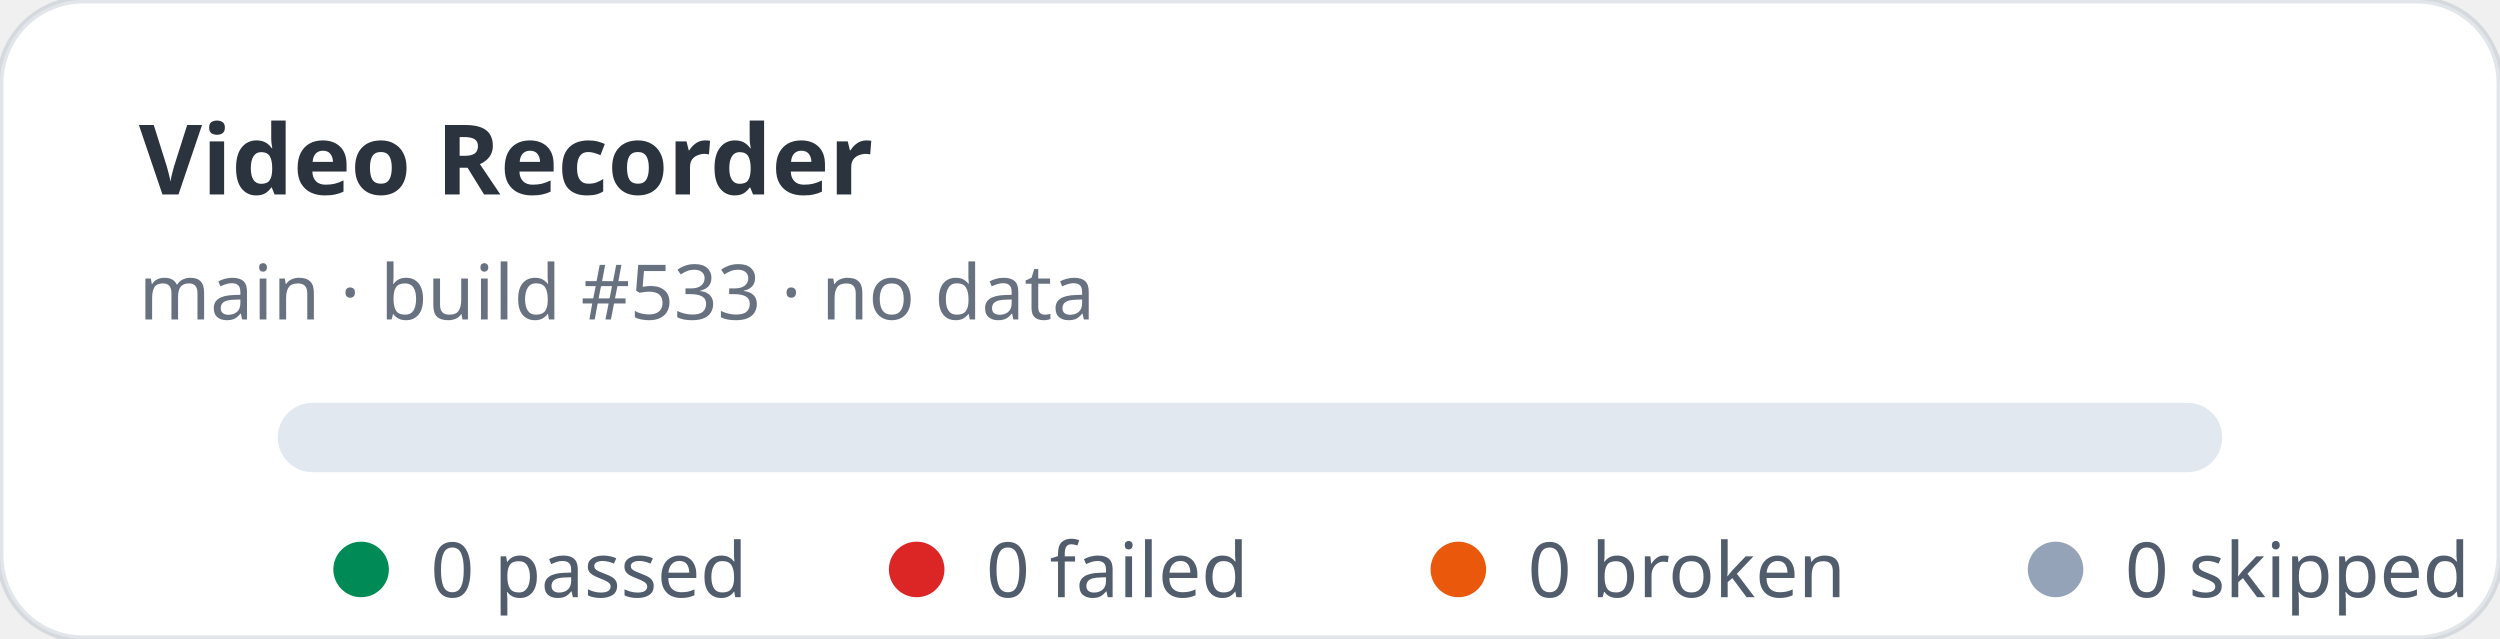
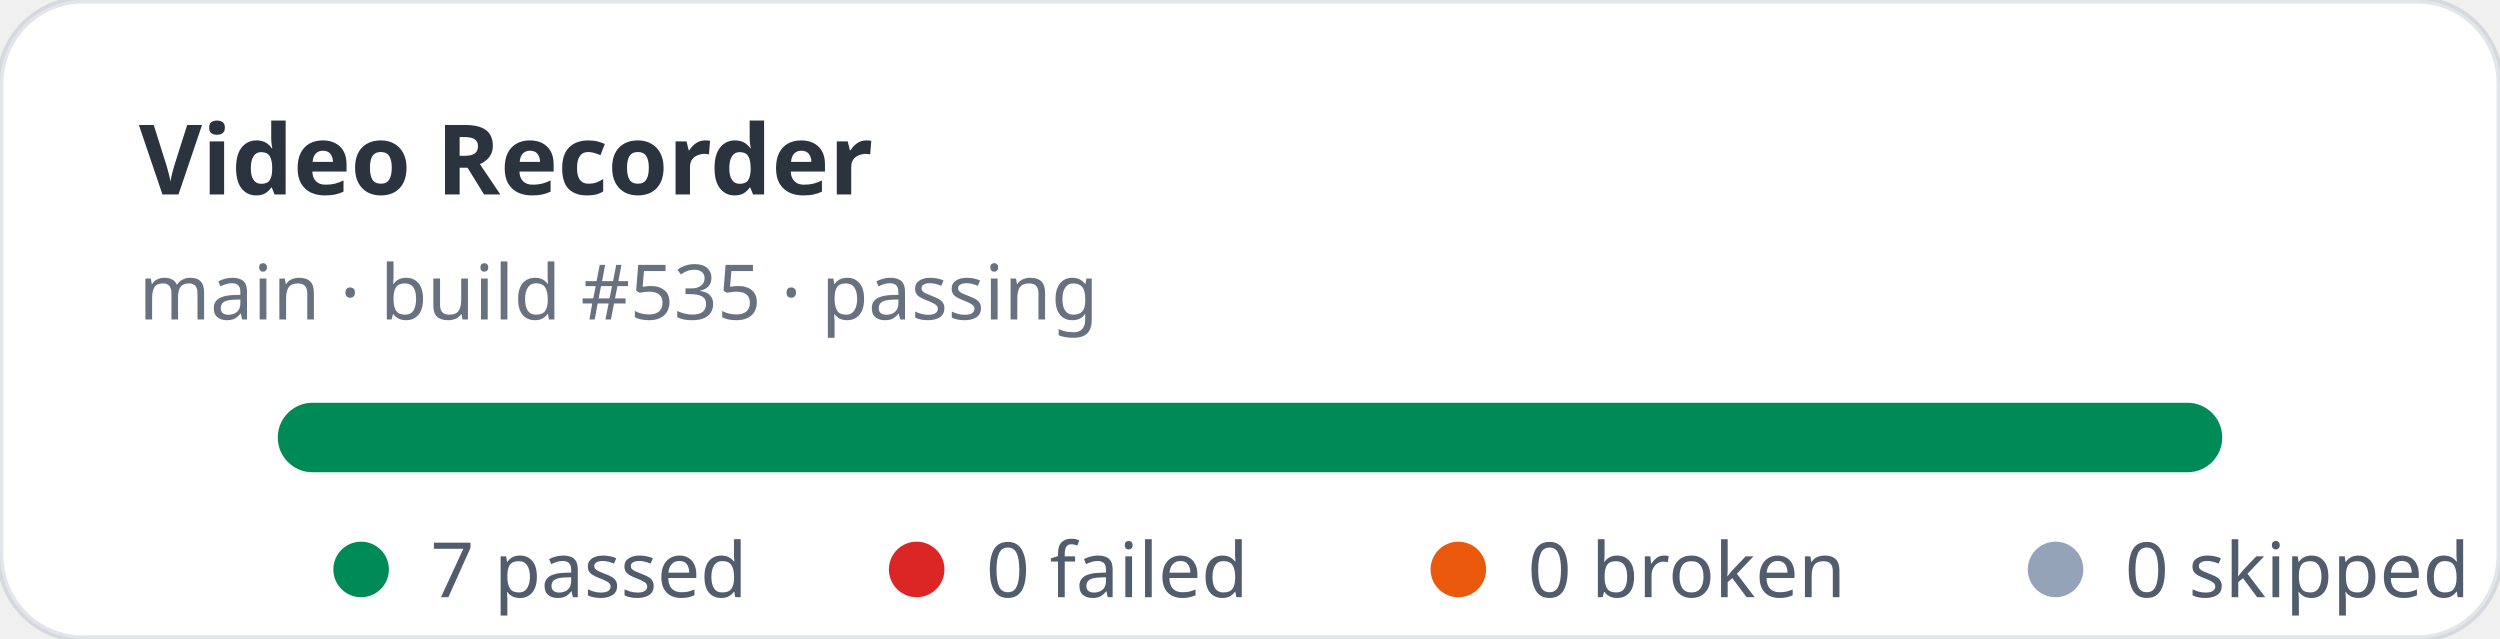
- <svg xmlns="http://www.w3.org/2000/svg" width="360" height="92" viewBox="0 0 360 92" role="img" aria-label="Video Recorder stats: 0 passed, 0 failed">
+ <svg xmlns="http://www.w3.org/2000/svg" width="360" height="92" viewBox="0 0 360 92" role="img" aria-label="Video Recorder stats: 7 passed, 0 failed">
  <rect width="360" height="92" rx="12" fill="#ffffff" stroke="rgba(11,48,86,0.12)" />
  <text x="20" y="28" fill="rgba(1,10,24,0.83)" font-family="ui-sans-serif,system-ui,sans-serif" font-size="14" font-weight="700">Video Recorder</text>
-   <text x="20" y="46" fill="rgba(2,19,44,0.6)" font-family="ui-sans-serif,system-ui,sans-serif" font-size="11">main · build #533 · no data</text>
+   <text x="20" y="46" fill="rgba(2,19,44,0.6)" font-family="ui-sans-serif,system-ui,sans-serif" font-size="11">main · build #535 · passing</text>
  <rect x="40" y="58" width="280" height="10" rx="5" fill="#e2e8f0" />
+   <rect x="40" y="58" width="280" height="10" rx="5" fill="#008a56" />
  <g font-family="ui-sans-serif,system-ui,sans-serif" font-size="11" fill="rgba(1,18,40,0.68)">
    <circle cx="52" cy="82" r="4" fill="#008a56" />
-     <text x="62" y="86">0 passed</text>
+     <text x="62" y="86">7 passed</text>
    <circle cx="132" cy="82" r="4" fill="#dc2626" />
    <text x="142" y="86">0 failed</text>
    <circle cx="210" cy="82" r="4" fill="#ea580c" />
    <text x="220" y="86">0 broken</text>
    <circle cx="296" cy="82" r="4" fill="#94a3b8" />
    <text x="306" y="86">0 skipped</text>
  </g>
</svg>
